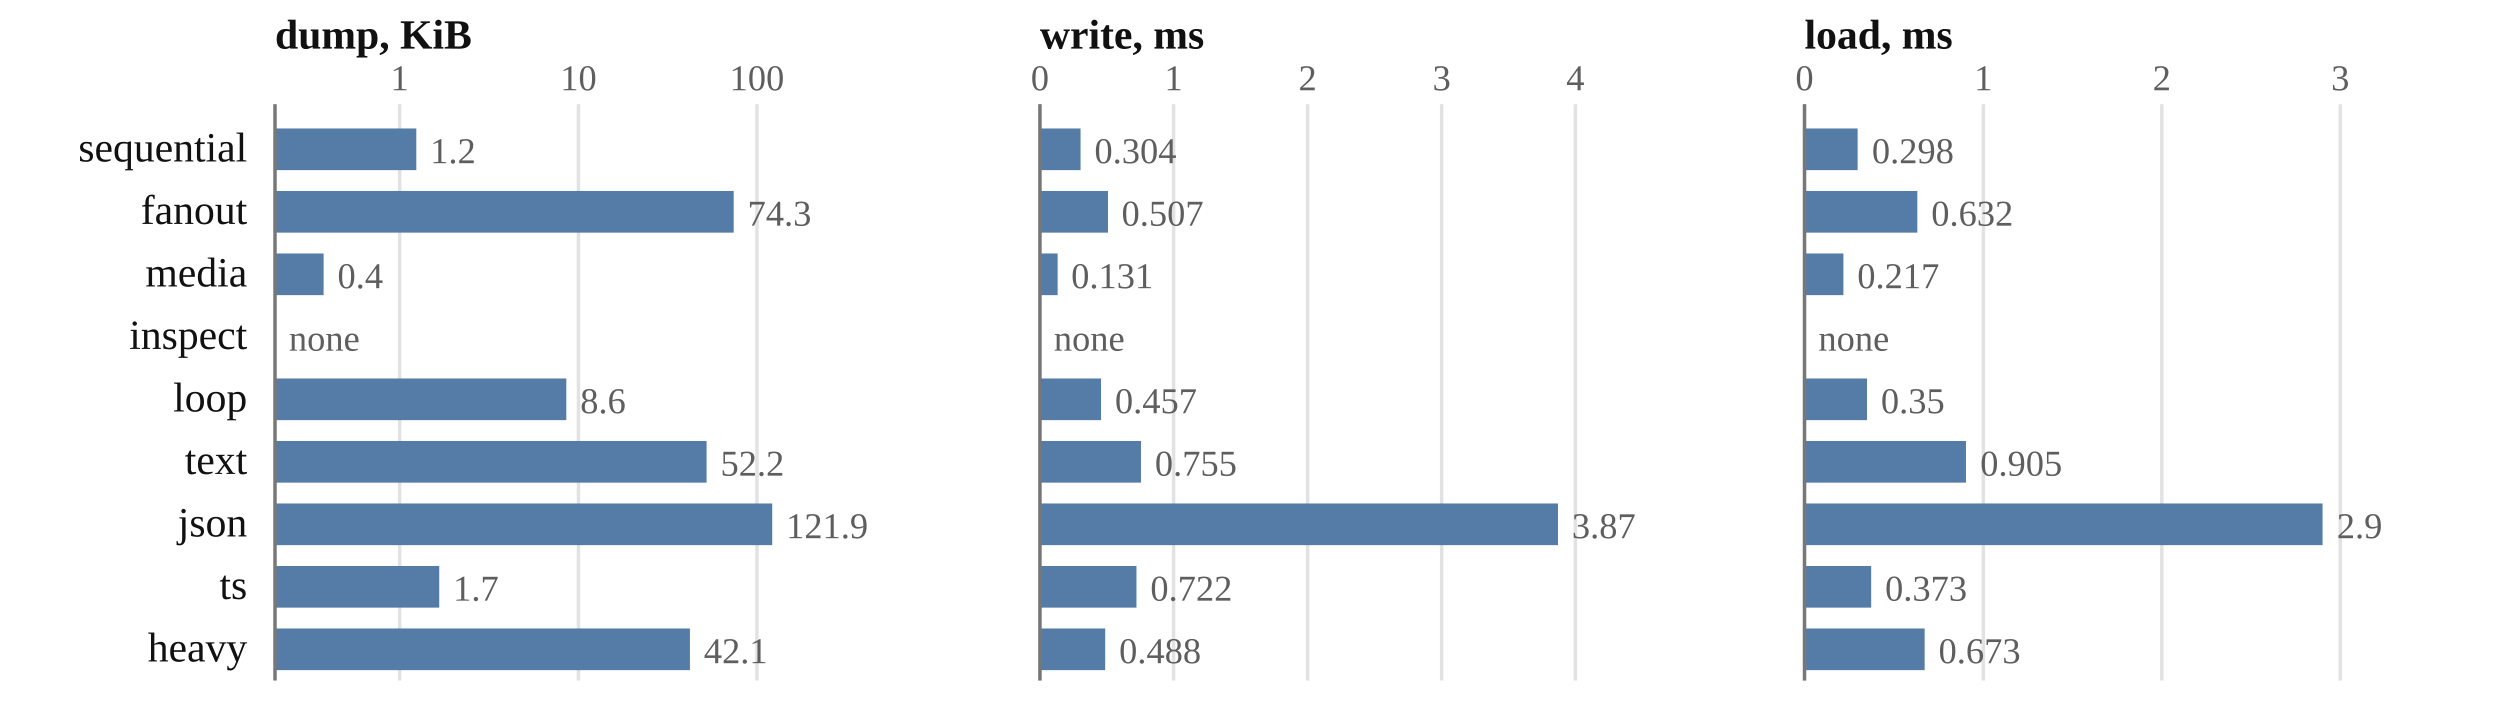
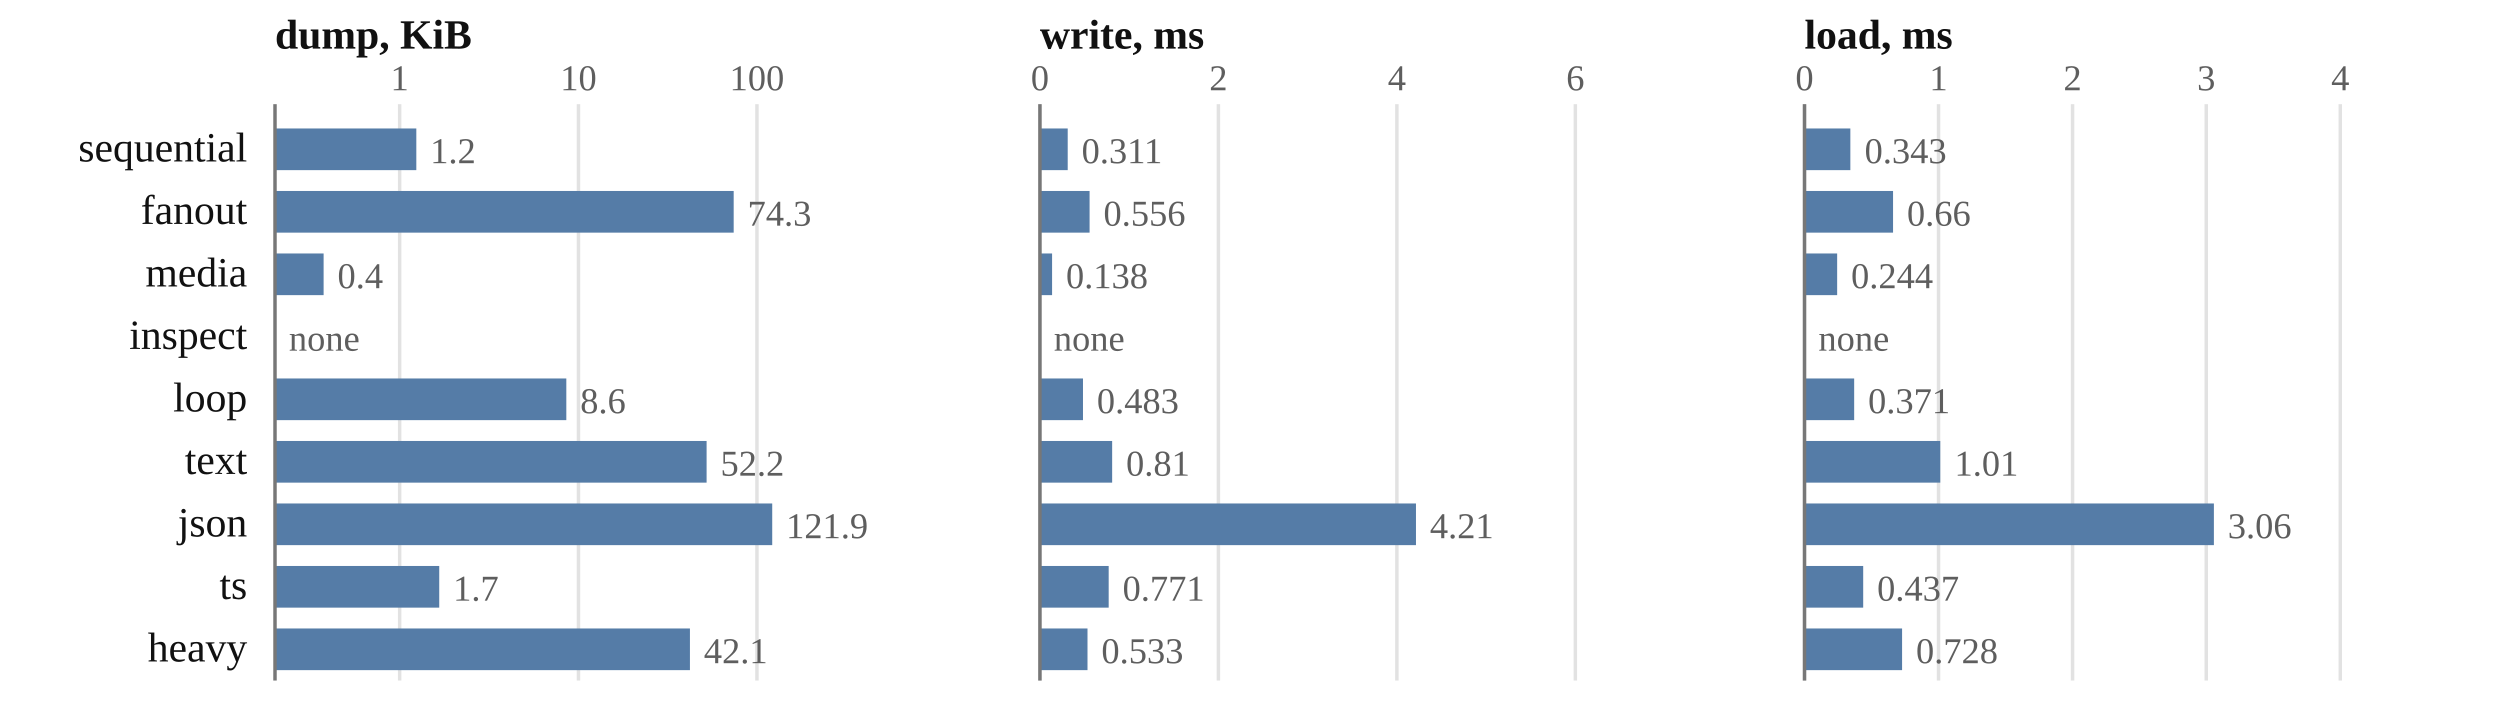
<svg xmlns="http://www.w3.org/2000/svg" class="dg-chart-engines-dumps" viewBox="0 0 720 204" width="720" height="204" role="img" aria-labelledby="chart-engines-dumps-t chart-engines-dumps-d">
  <style>
  .dg-chart-engines-dumps text { font-family: var(--semantic-font-family-ui, "Mallos Serif", Georgia, serif); font-size: 12px; fill: var(--semantic-color-text-primary, #111111); }
  .dg-chart-engines-dumps .mono { font-family: var(--semantic-font-family-code, "Commit Mono", ui-monospace, Menlo, monospace); font-size: 11px; }
  .dg-chart-engines-dumps .small { font-size: 10.5px; fill: var(--semantic-color-text-secondary, #5e5e5e); }
  .dg-chart-engines-dumps .label { font-weight: 600; }
  .dg-chart-engines-dumps .title { font-weight: 600; font-size: 13px; }
  .dg-chart-engines-dumps .box, .dg-chart-engines-dumps .host { fill: var(--semantic-color-background-surface, #f1f1f1); stroke: var(--semantic-color-border-primary, #777777); }
  .dg-chart-engines-dumps .hdr, .dg-chart-engines-dumps .engine { fill: var(--semantic-color-background-fill-secondary-information, #dbe4ea); stroke: var(--semantic-color-border-information, #3380a4); }
  .dg-chart-engines-dumps .traced, .dg-chart-engines-dumps .arena { fill: var(--semantic-color-background-fill-secondary-warning, #f3e0be); stroke: var(--semantic-color-border-warning, #996f00); }
  .dg-chart-engines-dumps .tag { fill: var(--semantic-color-background-fill-secondary-positive, #dae6df); stroke: var(--semantic-color-border-positive, #378960); }
  .dg-chart-engines-dumps .cell { fill: var(--semantic-color-background-canvas, #f8f8f8); stroke: var(--semantic-color-border-warning, #996f00); }
  .dg-chart-engines-dumps .pad { fill: url(#chart-engines-dumps-hatch); stroke: var(--semantic-color-border-secondary, #e2e2e2); }
  .dg-chart-engines-dumps .tail { fill: var(--semantic-color-background-surface, #f1f1f1); stroke: var(--semantic-color-border-primary, #777777); stroke-dasharray: 4 3; }
  .dg-chart-engines-dumps .zero { fill: var(--semantic-color-background-canvas, #f8f8f8); stroke: var(--semantic-color-border-primary, #777777); stroke-dasharray: 4 3; }
  .dg-chart-engines-dumps .dead { fill: var(--semantic-color-background-surface, #f1f1f1); stroke: var(--semantic-color-border-secondary, #e2e2e2); stroke-dasharray: 3 2; }
  .dg-chart-engines-dumps .opt { stroke-dasharray: 3 2; }
  .dg-chart-engines-dumps .rule { stroke: var(--semantic-color-text-secondary, #5e5e5e); stroke-width: 1.2; }
  .dg-chart-engines-dumps .dash { stroke: var(--semantic-color-text-secondary, #5e5e5e); stroke-width: 1.2; stroke-dasharray: 4 3; }
  .dg-chart-engines-dumps .arrow { stroke: var(--semantic-color-text-secondary, #5e5e5e); fill: none; stroke-width: 1.3; marker-end: url(#chart-engines-dumps-a); }
  .dg-chart-engines-dumps .faint { stroke: var(--semantic-color-border-primary, #777777); fill: none; stroke-width: 1.1; stroke-dasharray: 4 3; marker-end: url(#chart-engines-dumps-a); }
  .dg-chart-engines-dumps .head { fill: var(--semantic-color-text-secondary, #5e5e5e); }
  .dg-chart-engines-dumps .hatch { stroke: var(--semantic-color-border-secondary, #e2e2e2); }
  .dg-chart-engines-dumps .grid { stroke: var(--semantic-color-border-secondary, #e2e2e2); stroke-width: 1; }
  .dg-chart-engines-dumps .axis { stroke: var(--semantic-color-border-primary, #777777); stroke-width: 1; }
  .dg-chart-engines-dumps .parity { stroke: var(--semantic-color-text-secondary, #5e5e5e); stroke-width: 1.2; stroke-dasharray: 4 3; }
  .dg-chart-engines-dumps .faster { fill: var(--semantic-color-background-fill-primary-positive, #2e6c4c); }
  .dg-chart-engines-dumps .slower { fill: var(--semantic-color-background-fill-primary-negative, #a42c2d); }
  .dg-chart-engines-dumps .s0 { fill: var(--semantic-color-background-fill-data-viz-100, #557ca7); }
  .dg-chart-engines-dumps .s1 { fill: var(--semantic-color-background-fill-data-viz-200, #e98a2e); }
  .dg-chart-engines-dumps .s2 { fill: var(--semantic-color-background-fill-data-viz-300, #d5525a); }
  .dg-chart-engines-dumps .s3 { fill: var(--semantic-color-background-fill-data-viz-400, #80b9b2); }
  .dg-chart-engines-dumps .s4 { fill: var(--semantic-color-background-fill-data-viz-500, #66a14f); }
  .dg-chart-engines-dumps .s5 { fill: var(--semantic-color-background-fill-data-viz-600, #e9c74c); }
  .dg-chart-engines-dumps .s6 { fill: var(--semantic-color-background-fill-data-viz-700, #aa7aa0); }
  .dg-chart-engines-dumps .s7 { fill: var(--semantic-color-background-fill-data-viz-800, #f79ba8); }
  .dg-chart-engines-dumps .s8 { fill: var(--semantic-color-background-fill-data-viz-900, #98745e); }
  .dg-chart-engines-dumps .s9 { fill: var(--semantic-color-background-fill-data-viz-1000, #b9b0ab); }
  @media (prefers-color-scheme: dark) {
    .dg-chart-engines-dumps text { fill: var(--semantic-color-text-primary, #f6f6f6); }
    .dg-chart-engines-dumps .small { fill: var(--semantic-color-text-secondary, #ababab); }
    .dg-chart-engines-dumps .box, .dg-chart-engines-dumps .host { fill: var(--semantic-color-background-surface, #2e2e2e); stroke: var(--semantic-color-border-primary, #919191); }
    .dg-chart-engines-dumps .hdr, .dg-chart-engines-dumps .engine { fill: var(--semantic-color-background-fill-secondary-information, #1e313b); stroke: var(--semantic-color-border-information, #4c9bc1); }
    .dg-chart-engines-dumps .traced, .dg-chart-engines-dumps .arena { fill: var(--semantic-color-background-fill-secondary-warning, #3b2b0c); stroke: var(--semantic-color-border-warning, #b8880c); }
    .dg-chart-engines-dumps .tag { fill: var(--semantic-color-background-fill-secondary-positive, #1f3328); stroke: var(--semantic-color-border-positive, #4da578); }
    .dg-chart-engines-dumps .cell { fill: var(--semantic-color-background-canvas, #161616); stroke: var(--semantic-color-border-warning, #b8880c); }
    .dg-chart-engines-dumps .pad { stroke: var(--semantic-color-border-secondary, #464646); }
    .dg-chart-engines-dumps .tail { fill: var(--semantic-color-background-surface, #2e2e2e); stroke: var(--semantic-color-border-primary, #919191); }
    .dg-chart-engines-dumps .zero { fill: var(--semantic-color-background-canvas, #161616); stroke: var(--semantic-color-border-primary, #919191); }
    .dg-chart-engines-dumps .dead { fill: var(--semantic-color-background-surface, #2e2e2e); stroke: var(--semantic-color-border-secondary, #464646); }
    .dg-chart-engines-dumps .rule { stroke: var(--semantic-color-text-secondary, #ababab); }
    .dg-chart-engines-dumps .dash { stroke: var(--semantic-color-text-secondary, #ababab); }
    .dg-chart-engines-dumps .arrow { stroke: var(--semantic-color-text-secondary, #ababab); }
    .dg-chart-engines-dumps .faint { stroke: var(--semantic-color-border-primary, #919191); }
    .dg-chart-engines-dumps .head { fill: var(--semantic-color-text-secondary, #ababab); }
    .dg-chart-engines-dumps .hatch { stroke: var(--semantic-color-border-secondary, #464646); }
    .dg-chart-engines-dumps .grid { stroke: var(--semantic-color-border-secondary, #464646); }
    .dg-chart-engines-dumps .axis { stroke: var(--semantic-color-border-primary, #919191); }
    .dg-chart-engines-dumps .parity { stroke: var(--semantic-color-text-secondary, #ababab); }
    .dg-chart-engines-dumps .faster { fill: var(--semantic-color-background-fill-primary-positive, #4da578); }
    .dg-chart-engines-dumps .slower { fill: var(--semantic-color-background-fill-primary-negative, #ea5a56); }
    .dg-chart-engines-dumps .s0 { fill: var(--semantic-color-background-fill-data-viz-100, #557ca7); }
    .dg-chart-engines-dumps .s1 { fill: var(--semantic-color-background-fill-data-viz-200, #e98a2e); }
    .dg-chart-engines-dumps .s2 { fill: var(--semantic-color-background-fill-data-viz-300, #d5525a); }
    .dg-chart-engines-dumps .s3 { fill: var(--semantic-color-background-fill-data-viz-400, #80b9b2); }
    .dg-chart-engines-dumps .s4 { fill: var(--semantic-color-background-fill-data-viz-500, #66a14f); }
    .dg-chart-engines-dumps .s5 { fill: var(--semantic-color-background-fill-data-viz-600, #e9c74c); }
    .dg-chart-engines-dumps .s6 { fill: var(--semantic-color-background-fill-data-viz-700, #aa7aa0); }
    .dg-chart-engines-dumps .s7 { fill: var(--semantic-color-background-fill-data-viz-800, #f79ba8); }
    .dg-chart-engines-dumps .s8 { fill: var(--semantic-color-background-fill-data-viz-900, #98745e); }
    .dg-chart-engines-dumps .s9 { fill: var(--semantic-color-background-fill-data-viz-1000, #b9b0ab); }
  }
</style>
  <defs>
    <pattern id="chart-engines-dumps-hatch" width="6" height="6" patternUnits="userSpaceOnUse" patternTransform="rotate(45)">
      <line x1="0" y1="0" x2="0" y2="6" class="hatch" />
    </pattern>
    <marker id="chart-engines-dumps-a" viewBox="0 0 10 10" refX="9" refY="5" markerWidth="7" markerHeight="7" orient="auto-start-reverse">
      <path class="head" d="M0 0 L10 5 L0 10 z" />
    </marker>
  </defs>
  <text class="" x="71.2" y="46.5" text-anchor="end">sequential</text>
  <text class="" x="71.2" y="64.5" text-anchor="end">fanout</text>
  <text class="" x="71.2" y="82.5" text-anchor="end">media</text>
  <text class="" x="71.2" y="100.5" text-anchor="end">inspect</text>
  <text class="" x="71.2" y="118.5" text-anchor="end">loop</text>
  <text class="" x="71.2" y="136.5" text-anchor="end">text</text>
  <text class="" x="71.2" y="154.5" text-anchor="end">json</text>
  <text class="" x="71.2" y="172.5" text-anchor="end">ts</text>
  <text class="" x="71.2" y="190.5" text-anchor="end">heavy</text>
  <text class="label" x="79.2" y="14.0" text-anchor="start">dump, KiB</text>
  <line class="grid" x1="115.1" y1="30.0" x2="115.1" y2="196.0" />
  <text class="small" x="115.1" y="26.0" text-anchor="middle">1</text>
  <line class="grid" x1="166.6" y1="30.0" x2="166.6" y2="196.0" />
  <text class="small" x="166.6" y="26.0" text-anchor="middle">10</text>
  <line class="grid" x1="218.0" y1="30.0" x2="218.0" y2="196.0" />
  <text class="small" x="218.0" y="26.0" text-anchor="middle">100</text>
  <rect class="s0" x="79.2" y="37.0" width="40.7" height="12.0" />
  <text class="small" x="123.9" y="47.0" text-anchor="start">1.2</text>
  <rect class="s0" x="79.2" y="55.0" width="132.1" height="12.0" />
  <text class="small" x="215.3" y="65.0" text-anchor="start">74.3</text>
  <rect class="s0" x="79.2" y="73.0" width="14.0" height="12.0" />
  <text class="small" x="97.2" y="83.0" text-anchor="start">0.4</text>
  <text class="small" x="83.2" y="101.0" text-anchor="start">none</text>
  <rect class="s0" x="79.2" y="109.0" width="83.9" height="12.0" />
  <text class="small" x="167.1" y="119.0" text-anchor="start">8.6</text>
  <rect class="s0" x="79.2" y="127.0" width="124.3" height="12.0" />
  <text class="small" x="207.5" y="137.0" text-anchor="start">52.2</text>
  <rect class="s0" x="79.2" y="145.0" width="143.2" height="12.0" />
  <text class="small" x="226.4" y="155.0" text-anchor="start">121.9</text>
  <rect class="s0" x="79.2" y="163.0" width="47.3" height="12.0" />
  <text class="small" x="130.5" y="173.0" text-anchor="start">1.7</text>
  <rect class="s0" x="79.2" y="181.0" width="119.5" height="12.0" />
  <text class="small" x="202.7" y="191.0" text-anchor="start">42.1</text>
  <line class="axis" x1="79.2" y1="30.0" x2="79.2" y2="196.0" />
  <text class="label" x="299.5" y="14.0" text-anchor="start">write, ms</text>
  <line class="grid" x1="299.5" y1="30.0" x2="299.5" y2="196.0" />
  <text class="small" x="299.5" y="26.0" text-anchor="middle">0</text>
-   <line class="grid" x1="338.0" y1="30.0" x2="338.0" y2="196.0" />
-   <text class="small" x="338.0" y="26.0" text-anchor="middle">1</text>
-   <line class="grid" x1="376.6" y1="30.0" x2="376.6" y2="196.0" />
-   <text class="small" x="376.6" y="26.0" text-anchor="middle">2</text>
-   <line class="grid" x1="415.2" y1="30.0" x2="415.2" y2="196.0" />
-   <text class="small" x="415.2" y="26.0" text-anchor="middle">3</text>
+   <line class="grid" x1="350.9" y1="30.0" x2="350.9" y2="196.0" />
+   <text class="small" x="350.9" y="26.0" text-anchor="middle">2</text>
+   <line class="grid" x1="402.3" y1="30.0" x2="402.3" y2="196.0" />
+   <text class="small" x="402.3" y="26.0" text-anchor="middle">4</text>
  <line class="grid" x1="453.7" y1="30.0" x2="453.7" y2="196.0" />
-   <text class="small" x="453.7" y="26.0" text-anchor="middle">4</text>
-   <rect class="s0" x="299.5" y="37.0" width="11.7" height="12.0" />
-   <text class="small" x="315.2" y="47.0" text-anchor="start">0.304</text>
-   <rect class="s0" x="299.5" y="55.0" width="19.6" height="12.0" />
-   <text class="small" x="323.0" y="65.0" text-anchor="start">0.507</text>
-   <rect class="s0" x="299.5" y="73.0" width="5.1" height="12.0" />
-   <text class="small" x="308.5" y="83.0" text-anchor="start">0.131</text>
+   <text class="small" x="453.7" y="26.0" text-anchor="middle">6</text>
+   <rect class="s0" x="299.5" y="37.0" width="8.0" height="12.0" />
+   <text class="small" x="311.5" y="47.0" text-anchor="start">0.311</text>
+   <rect class="s0" x="299.5" y="55.0" width="14.3" height="12.0" />
+   <text class="small" x="317.8" y="65.0" text-anchor="start">0.556</text>
+   <rect class="s0" x="299.5" y="73.0" width="3.5" height="12.0" />
+   <text class="small" x="307.0" y="83.0" text-anchor="start">0.138</text>
  <text class="small" x="303.5" y="101.0" text-anchor="start">none</text>
-   <rect class="s0" x="299.5" y="109.0" width="17.6" height="12.0" />
-   <text class="small" x="321.1" y="119.0" text-anchor="start">0.457</text>
-   <rect class="s0" x="299.5" y="127.0" width="29.1" height="12.0" />
-   <text class="small" x="332.6" y="137.0" text-anchor="start">0.755</text>
-   <rect class="s0" x="299.5" y="145.0" width="149.2" height="12.0" />
-   <text class="small" x="452.7" y="155.0" text-anchor="start">3.87</text>
-   <rect class="s0" x="299.5" y="163.0" width="27.8" height="12.0" />
-   <text class="small" x="331.3" y="173.0" text-anchor="start">0.722</text>
-   <rect class="s0" x="299.5" y="181.0" width="18.8" height="12.0" />
-   <text class="small" x="322.3" y="191.0" text-anchor="start">0.488</text>
+   <rect class="s0" x="299.5" y="109.0" width="12.4" height="12.0" />
+   <text class="small" x="315.9" y="119.0" text-anchor="start">0.483</text>
+   <rect class="s0" x="299.5" y="127.0" width="20.8" height="12.0" />
+   <text class="small" x="324.3" y="137.0" text-anchor="start">0.81</text>
+   <rect class="s0" x="299.5" y="145.0" width="108.3" height="12.0" />
+   <text class="small" x="411.8" y="155.0" text-anchor="start">4.21</text>
+   <rect class="s0" x="299.5" y="163.0" width="19.8" height="12.0" />
+   <text class="small" x="323.3" y="173.0" text-anchor="start">0.771</text>
+   <rect class="s0" x="299.5" y="181.0" width="13.7" height="12.0" />
+   <text class="small" x="317.2" y="191.0" text-anchor="start">0.533</text>
  <line class="axis" x1="299.5" y1="30.0" x2="299.5" y2="196.0" />
  <text class="label" x="519.7" y="14.0" text-anchor="start">load, ms</text>
  <line class="grid" x1="519.7" y1="30.0" x2="519.7" y2="196.0" />
  <text class="small" x="519.7" y="26.0" text-anchor="middle">0</text>
-   <line class="grid" x1="571.2" y1="30.0" x2="571.2" y2="196.0" />
-   <text class="small" x="571.2" y="26.0" text-anchor="middle">1</text>
-   <line class="grid" x1="622.6" y1="30.0" x2="622.6" y2="196.0" />
-   <text class="small" x="622.6" y="26.0" text-anchor="middle">2</text>
+   <line class="grid" x1="558.3" y1="30.0" x2="558.3" y2="196.0" />
+   <text class="small" x="558.3" y="26.0" text-anchor="middle">1</text>
+   <line class="grid" x1="596.9" y1="30.0" x2="596.9" y2="196.0" />
+   <text class="small" x="596.9" y="26.0" text-anchor="middle">2</text>
+   <line class="grid" x1="635.4" y1="30.0" x2="635.4" y2="196.0" />
+   <text class="small" x="635.4" y="26.0" text-anchor="middle">3</text>
  <line class="grid" x1="674.0" y1="30.0" x2="674.0" y2="196.0" />
-   <text class="small" x="674.0" y="26.0" text-anchor="middle">3</text>
-   <rect class="s0" x="519.7" y="37.0" width="15.3" height="12.0" />
-   <text class="small" x="539.1" y="47.0" text-anchor="start">0.298</text>
-   <rect class="s0" x="519.7" y="55.0" width="32.5" height="12.0" />
-   <text class="small" x="556.2" y="65.0" text-anchor="start">0.632</text>
-   <rect class="s0" x="519.7" y="73.0" width="11.2" height="12.0" />
-   <text class="small" x="534.9" y="83.0" text-anchor="start">0.217</text>
+   <text class="small" x="674.0" y="26.0" text-anchor="middle">4</text>
+   <rect class="s0" x="519.7" y="37.0" width="13.2" height="12.0" />
+   <text class="small" x="537.0" y="47.0" text-anchor="start">0.343</text>
+   <rect class="s0" x="519.7" y="55.0" width="25.5" height="12.0" />
+   <text class="small" x="549.2" y="65.0" text-anchor="start">0.66</text>
+   <rect class="s0" x="519.7" y="73.0" width="9.4" height="12.0" />
+   <text class="small" x="533.1" y="83.0" text-anchor="start">0.244</text>
  <text class="small" x="523.7" y="101.0" text-anchor="start">none</text>
-   <rect class="s0" x="519.7" y="109.0" width="18.0" height="12.0" />
-   <text class="small" x="541.7" y="119.0" text-anchor="start">0.35</text>
-   <rect class="s0" x="519.7" y="127.0" width="46.5" height="12.0" />
-   <text class="small" x="570.3" y="137.0" text-anchor="start">0.905</text>
-   <rect class="s0" x="519.7" y="145.0" width="149.2" height="12.0" />
-   <text class="small" x="673.0" y="155.0" text-anchor="start">2.9</text>
-   <rect class="s0" x="519.7" y="163.0" width="19.2" height="12.0" />
-   <text class="small" x="542.9" y="173.0" text-anchor="start">0.373</text>
-   <rect class="s0" x="519.7" y="181.0" width="34.6" height="12.0" />
-   <text class="small" x="558.3" y="191.0" text-anchor="start">0.673</text>
+   <rect class="s0" x="519.7" y="109.0" width="14.3" height="12.0" />
+   <text class="small" x="538.0" y="119.0" text-anchor="start">0.371</text>
+   <rect class="s0" x="519.7" y="127.0" width="39.1" height="12.0" />
+   <text class="small" x="562.9" y="137.0" text-anchor="start">1.01</text>
+   <rect class="s0" x="519.7" y="145.0" width="117.9" height="12.0" />
+   <text class="small" x="641.6" y="155.0" text-anchor="start">3.06</text>
+   <rect class="s0" x="519.7" y="163.0" width="16.9" height="12.0" />
+   <text class="small" x="540.6" y="173.0" text-anchor="start">0.437</text>
+   <rect class="s0" x="519.7" y="181.0" width="28.1" height="12.0" />
+   <text class="small" x="551.8" y="191.0" text-anchor="start">0.728</text>
  <line class="axis" x1="519.7" y1="30.0" x2="519.7" y2="196.0" />
</svg>
